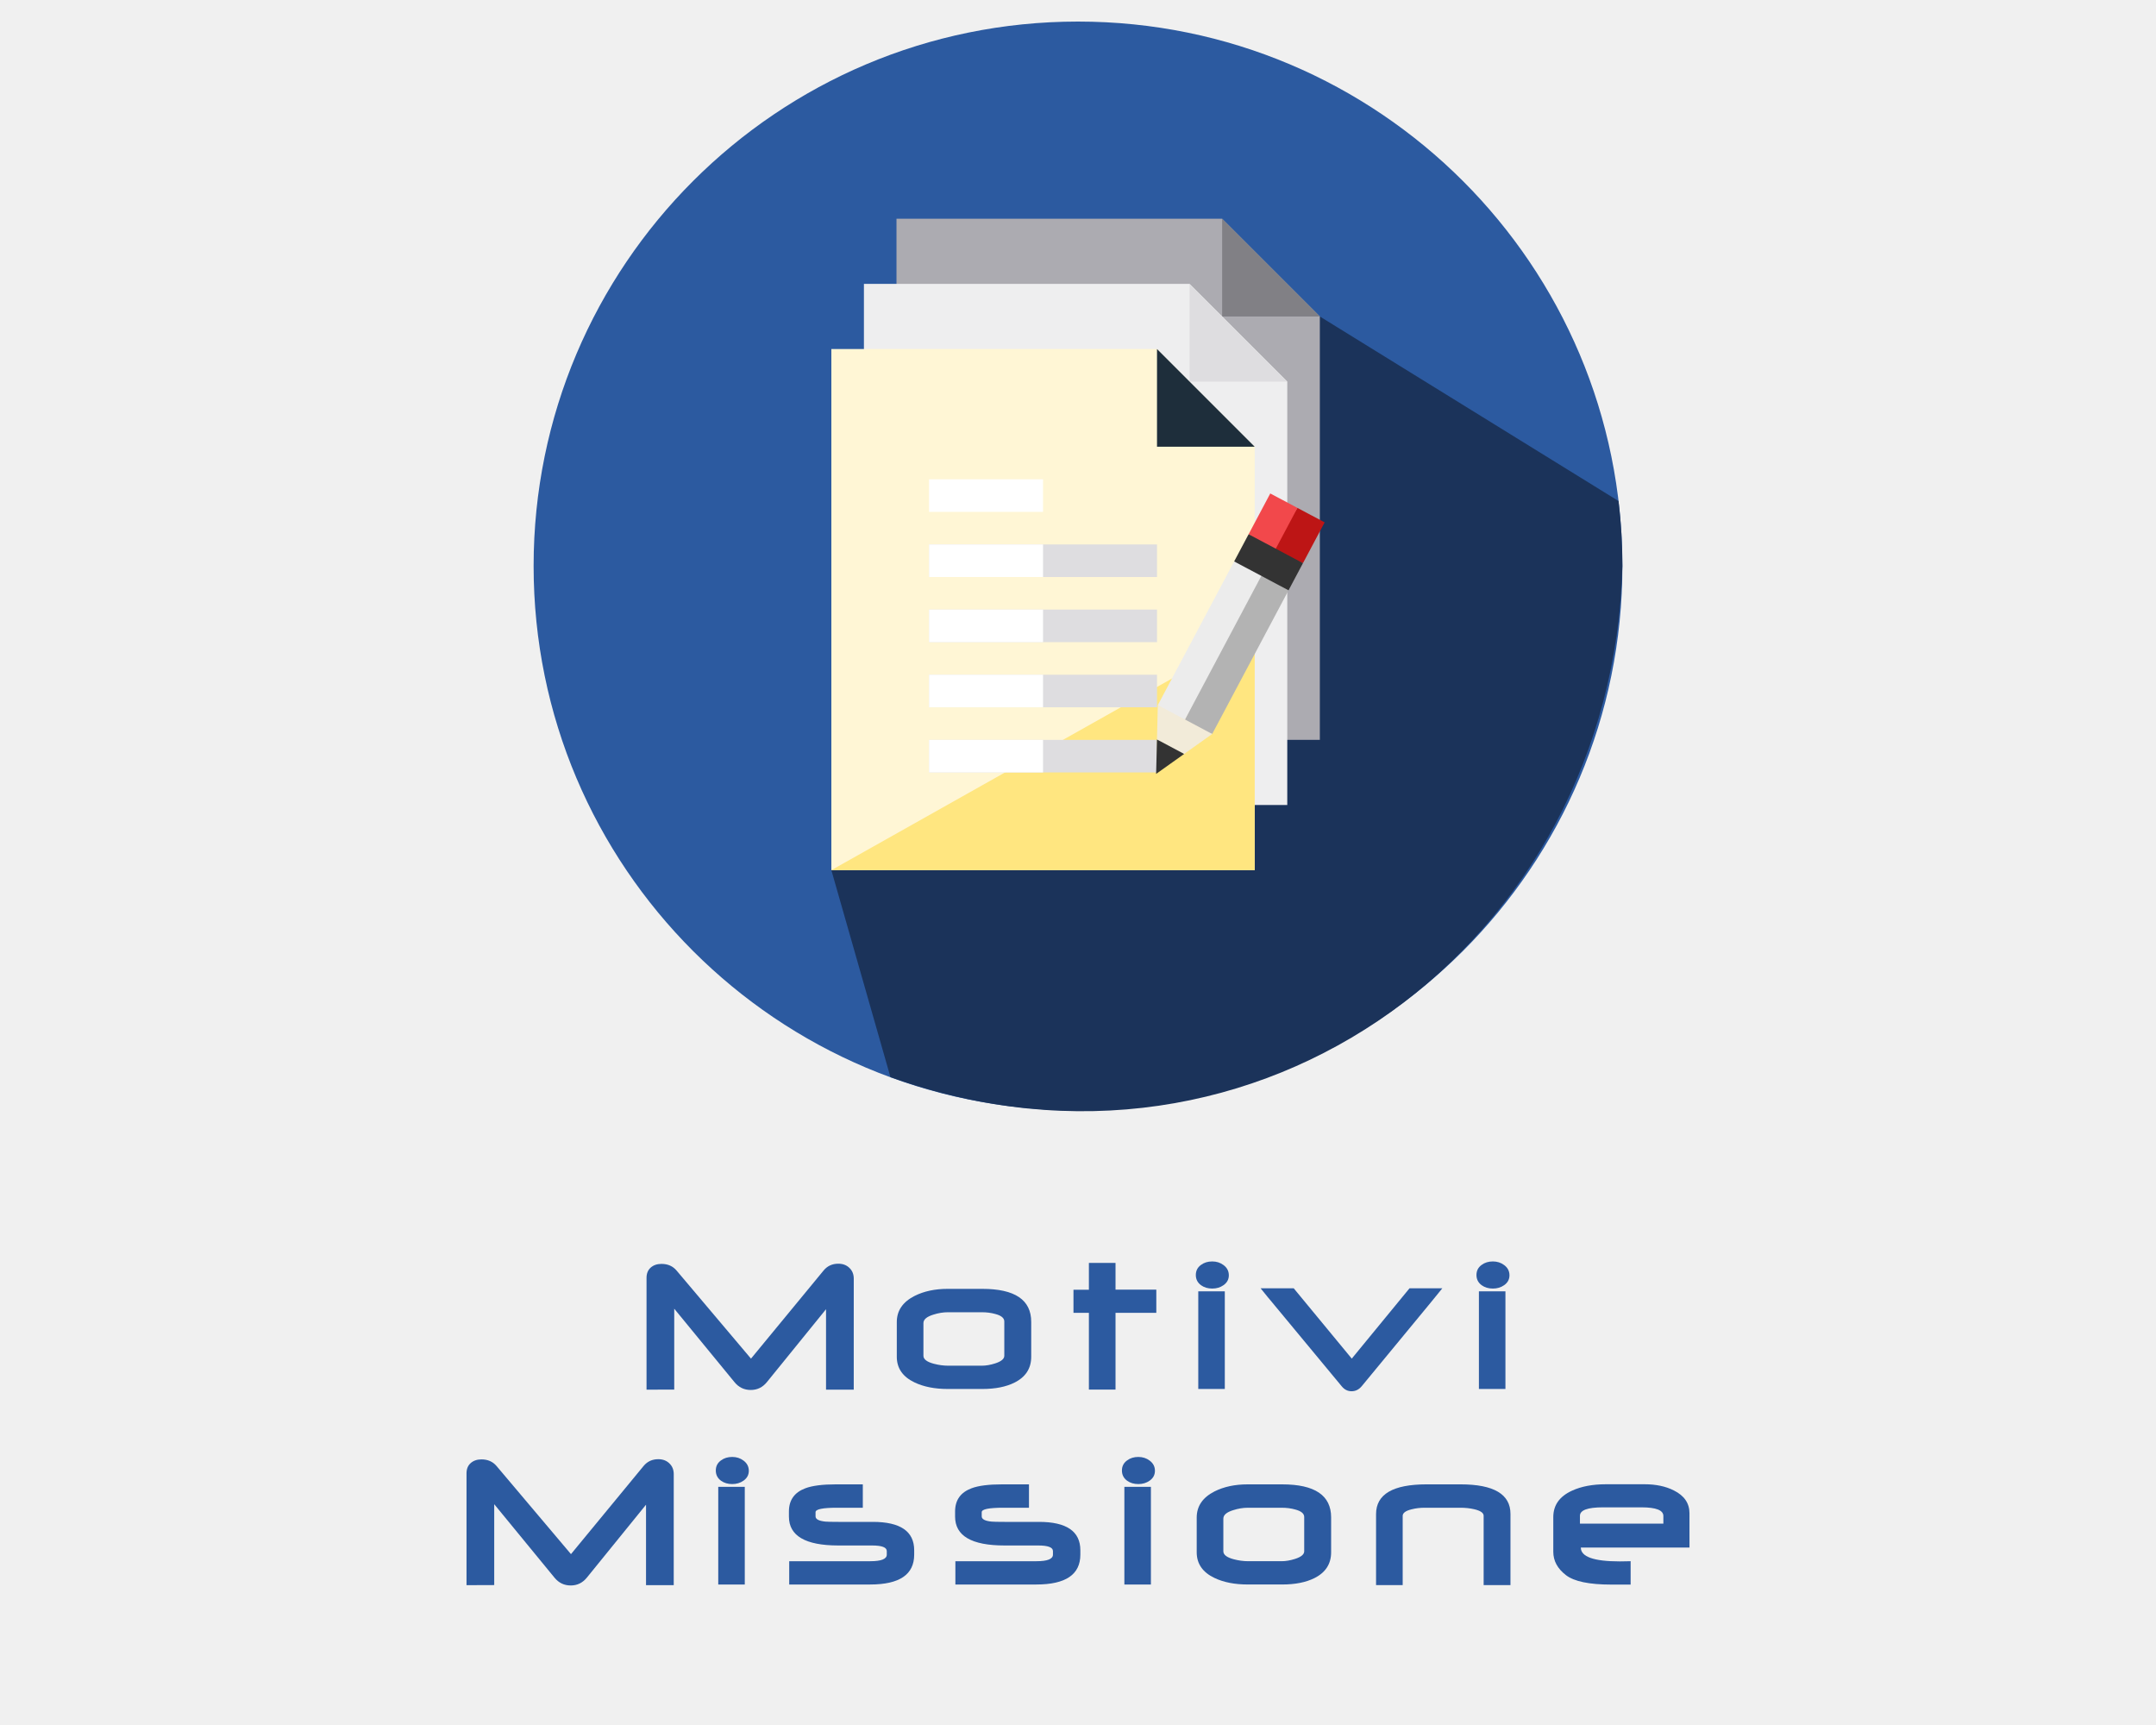
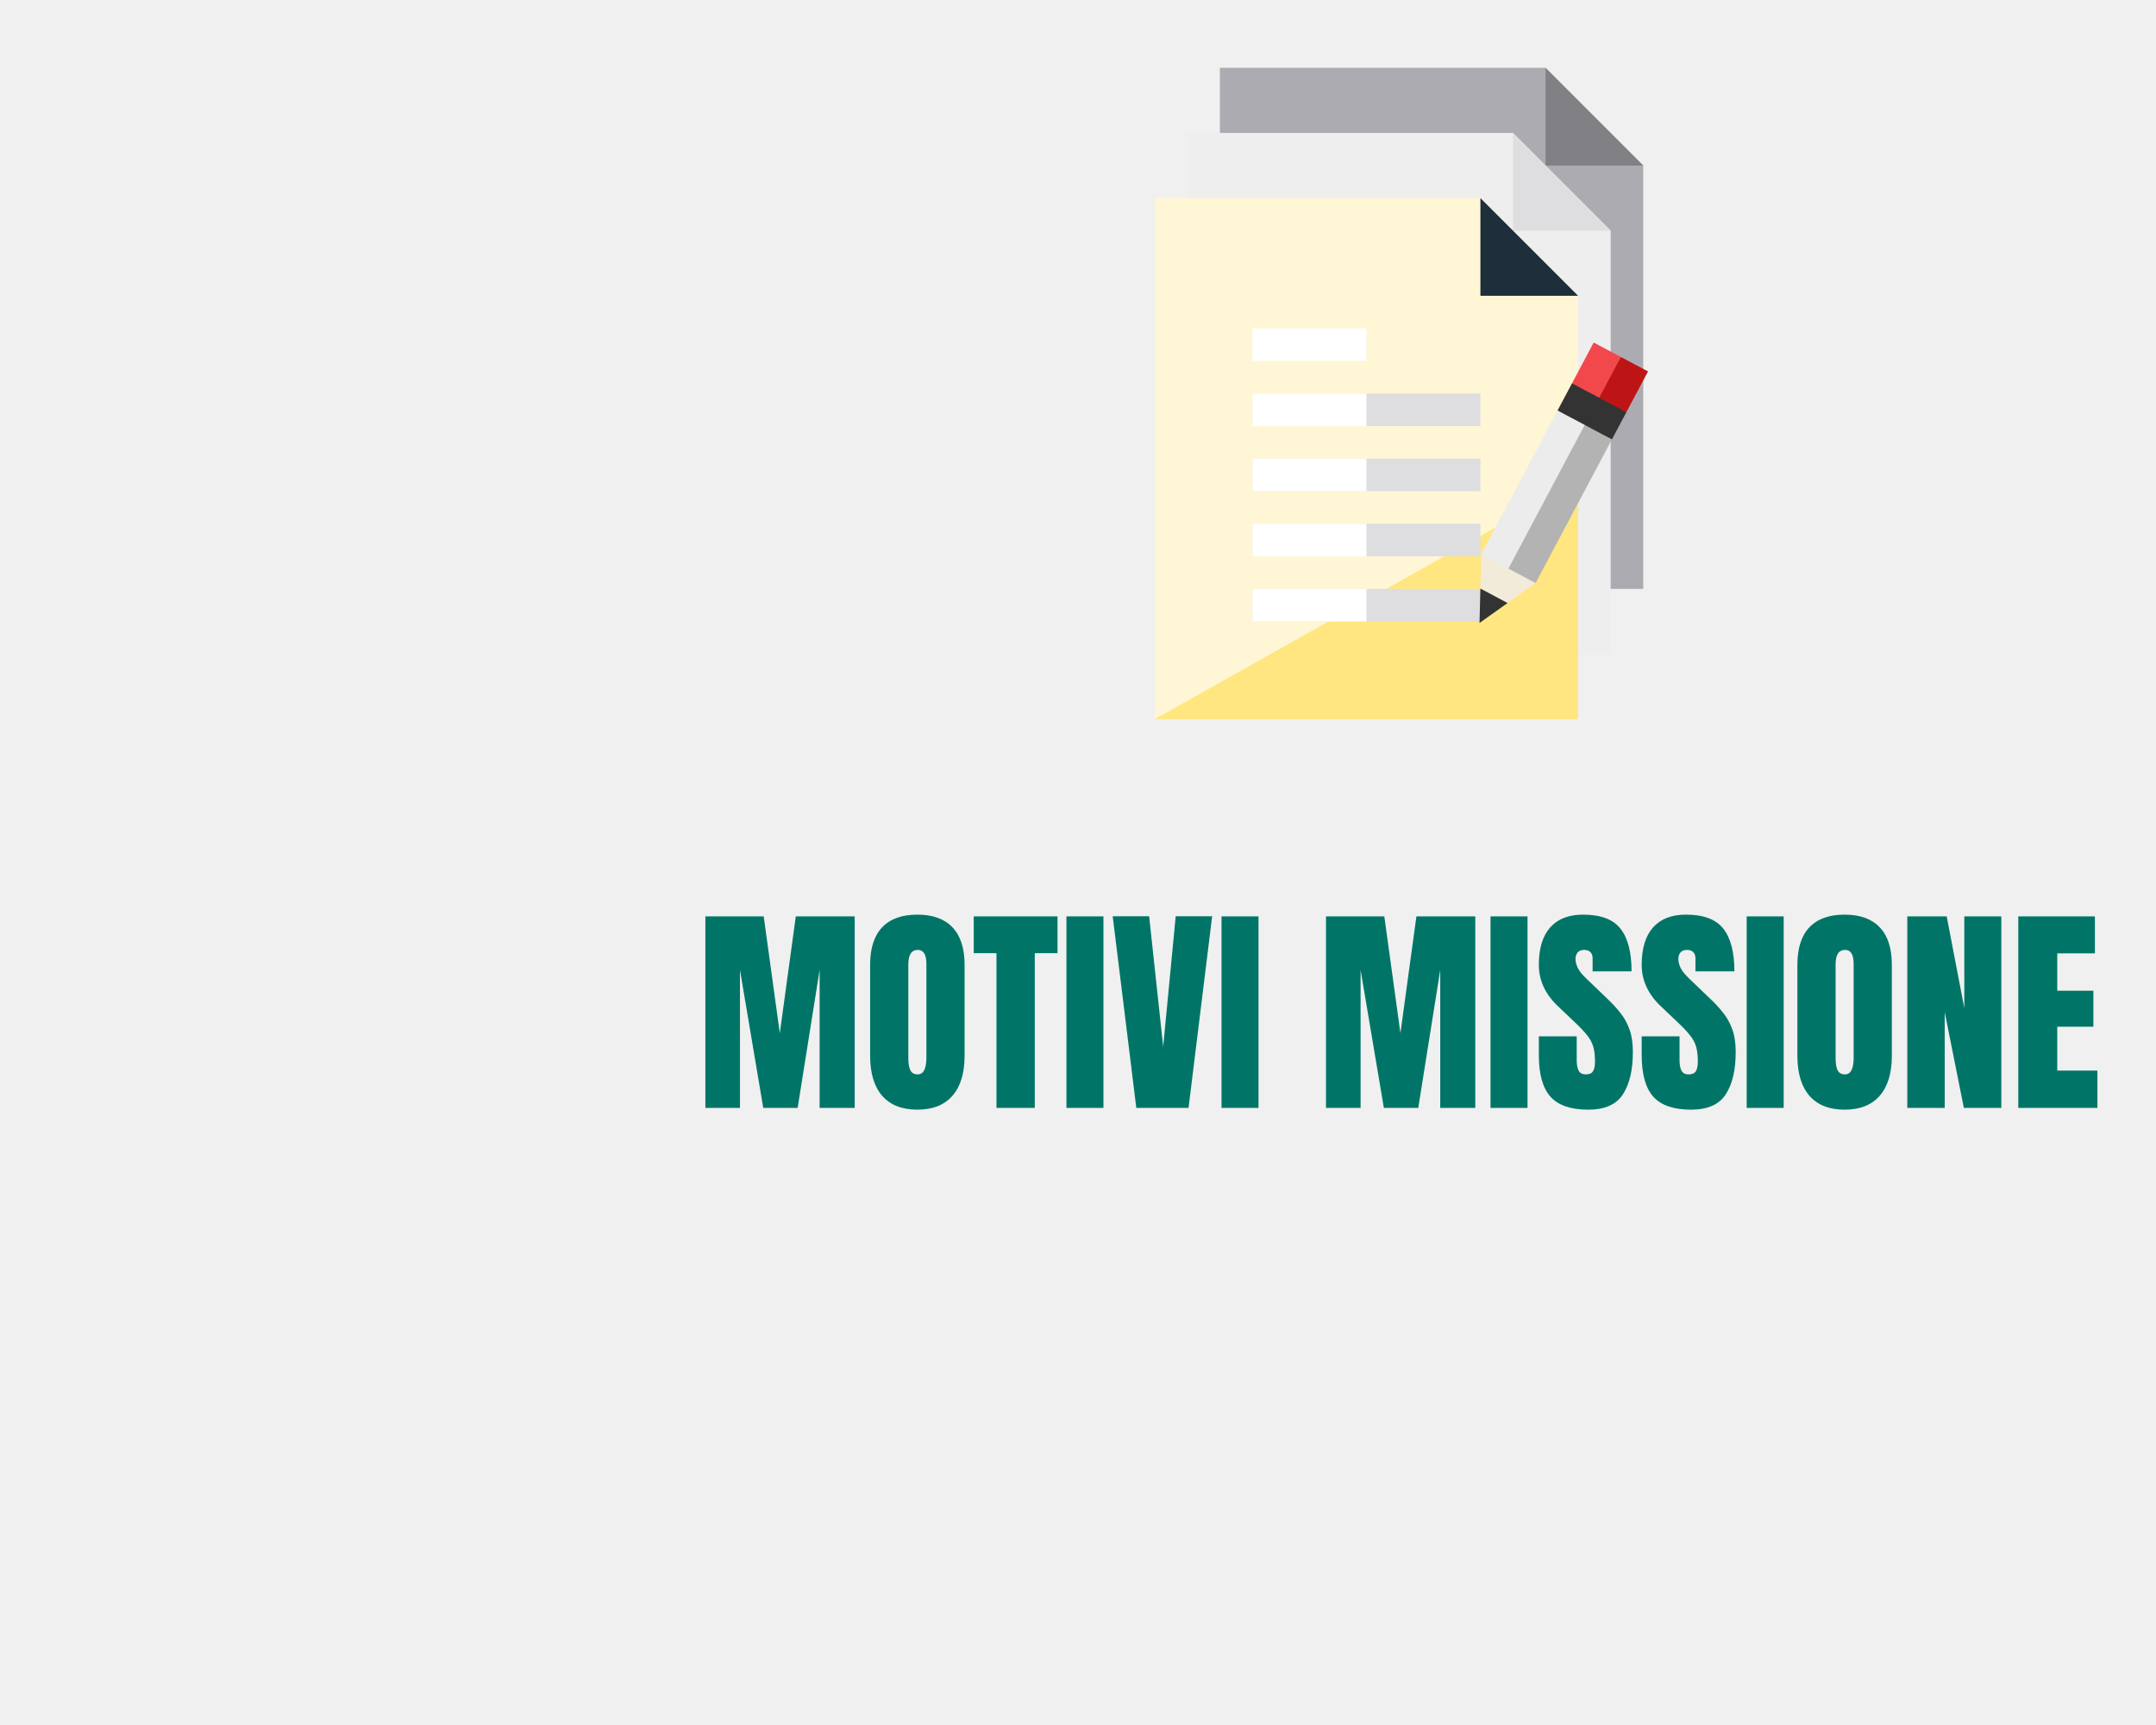
<svg xmlns="http://www.w3.org/2000/svg" version="1.1" id="Layer_1" x="0px" y="0px" viewBox="0 0 200 160" xml:space="preserve" width="200" height="160">
  <defs id="defs53">










	
	






		
		
		
	














	
	
	
	
	
	
	
	
	
	
	
	
	
	

</defs>
  <g id="g20">
</g>
  <g id="g22">
</g>
  <g id="g24">
</g>
  <g id="g26">
</g>
  <g id="g28">
</g>
  <g id="g30">
</g>
  <g id="g32">
</g>
  <g id="g34">
</g>
  <g id="g36">
</g>
  <g id="g38">
</g>
  <g id="g40">
</g>
  <g id="g42">
</g>
  <g id="g44">
</g>
  <g id="g46">
</g>
  <g id="g48">
</g>
  <g id="g20-0" transform="translate(-244.0268,19.04047)">
</g>
  <g id="g22-6" transform="translate(-244.0268,19.04047)">
</g>
  <g id="g24-1" transform="translate(-244.0268,19.04047)">
</g>
  <g id="g26-5" transform="translate(-244.0268,19.04047)">
</g>
  <g id="g28-5" transform="translate(-244.0268,19.04047)">
</g>
  <g id="g30-4" transform="translate(-244.0268,19.04047)">
</g>
  <g id="g32-7" transform="translate(-244.0268,19.04047)">
</g>
  <g id="g34-6" transform="translate(-244.0268,19.04047)">
</g>
  <g id="g36-5" transform="translate(-244.0268,19.04047)">
</g>
  <g id="g38-6" transform="translate(-244.0268,19.04047)">
</g>
  <g id="g40-9" transform="translate(-244.0268,19.04047)">
</g>
  <g id="g42-3" transform="translate(-244.0268,19.04047)">
</g>
  <g id="g44-7" transform="translate(-244.0268,19.04047)">
</g>
  <g id="g46-4" transform="translate(-244.0268,19.04047)">
</g>
  <g id="g48-5" transform="translate(-244.0268,19.04047)">
</g>
  <g id="g714" transform="translate(-894.2812,-113.6921)">
</g>
  <g id="g716" transform="translate(-894.2812,-113.6921)">
</g>
  <g id="g718" transform="translate(-894.2812,-113.6921)">
</g>
  <g id="g720" transform="translate(-894.2812,-113.6921)">
</g>
  <g id="g722" transform="translate(-894.2812,-113.6921)">
</g>
  <g id="g724" transform="translate(-894.2812,-113.6921)">
</g>
  <g id="g726" transform="translate(-894.2812,-113.6921)">
</g>
  <g id="g728" transform="translate(-894.2812,-113.6921)">
</g>
  <g id="g730" transform="translate(-894.2812,-113.6921)">
</g>
  <g id="g732" transform="translate(-894.2812,-113.6921)">
</g>
  <g id="g734" transform="translate(-894.2812,-113.6921)">
</g>
  <g id="g736" transform="translate(-894.2812,-113.6921)">
</g>
  <g id="g738" transform="translate(-894.2812,-113.6921)">
</g>
  <g id="g740" transform="translate(-894.2812,-113.6921)">
</g>
  <g id="g742" transform="translate(-894.2812,-113.6921)">
</g>
-   <g id="g15145">
-     <circle style="fill:#2c5aa0;fill-opacity:1;stroke-width:0.197" cx="100" cy="52.5" r="50.5" id="circle2" />
-     <path style="fill:#1b335a;fill-opacity:1;stroke-width:0.197" d="M 150.141,46.473 122.434,29.354 C 98.385,50.644 111.12,60.309 77.12,80.709 l 5.483,19.2 C 116.749,112.126 149.619,87.374 150.5,52.5 c 0,-2.04 -0.124,-4.051 -0.359,-6.027 z" id="path4" />
-     <g id="g15112">
-       <g id="g15082" transform="matrix(0.8885063,0,0,0.8885063,11.14937,3.853418)">
-         <g id="g11275" transform="matrix(1.203847,0,0,1.203847,153.1965,-69.2312)">
-           <g id="XMLID_808_" transform="matrix(0.1412139,0,0,0.1412139,-72.63989,72.87569)">
-             <polygon id="XMLID_75_" style="fill:#acabb1" points="290,0 350,60 350,320 90,320 90,0 " />
-             <polygon id="XMLID_809_" style="fill:#818085" points="350,60 290,60 290,0 " />
-           </g>
-           <g id="XMLID_810_" transform="matrix(0.1412139,0,0,0.1412139,-72.63989,72.87569)">
-             <polygon id="XMLID_72_" style="fill:#eeeeef" points="270,40 330,100 330,360 70,360 70,40 " />
-             <polygon id="XMLID_811_" style="fill:#dedde0" points="330,100 270,100 270,40 " />
-           </g>
-           <polygon id="XMLID_68_" style="fill:#fff6d5" points="250,80 310,140 310,400 50,400 50,80 " transform="matrix(0.1412139,0,0,0.1412139,-72.63989,72.87569)" />
-           <polygon id="XMLID_812_" style="fill:#ffe680" points="50,400 310,400 310,253.75 " transform="matrix(0.1412139,0,0,0.1412139,-72.63989,72.87569)" />
-           <rect id="XMLID_813_" x="-57.106" y="101.118" style="fill:#dedde0;stroke-width:0.141" width="19.77" height="2.824" />
-           <rect id="XMLID_814_" x="-57.106" y="106.767" style="fill:#dedde0;stroke-width:0.141" width="19.77" height="2.824" />
-           <rect id="XMLID_815_" x="-57.106" y="95.47" style="fill:#ffffff;stroke-width:0.141" width="9.885" height="2.824" />
-           <rect id="XMLID_816_" x="-57.106" y="101.118" style="fill:#ffffff;stroke-width:0.141" width="9.885" height="2.824" />
-           <rect id="XMLID_817_" x="-57.106" y="106.767" style="fill:#ffffff;stroke-width:0.141" width="9.885" height="2.824" />
-           <rect id="XMLID_818_" x="-57.106" y="112.416" style="fill:#dedde0;stroke-width:0.141" width="19.77" height="2.824" />
-           <rect id="XMLID_819_" x="-57.106" y="112.416" style="fill:#ffffff;stroke-width:0.141" width="9.885" height="2.824" />
-           <rect id="XMLID_820_" x="-57.106" y="118.064" style="fill:#dedde0;stroke-width:0.141" width="19.77" height="2.824" />
-           <rect id="XMLID_821_" x="-57.106" y="118.064" style="fill:#ffffff;stroke-width:0.141" width="9.885" height="2.824" />
-           <polygon id="XMLID_822_" style="fill:#1e2e3b" points="310,140 250,140 250,80 " transform="matrix(0.1412139,0,0,0.1412139,-72.63989,72.87569)" />
-           <polygon style="fill:#b3b3b3" points="142.441,464.524 87.044,424.954 345.817,150.364 393.29,213.665 " id="polygon11080" transform="matrix(0.0380214,-0.01163354,0.01163354,0.0380214,-43.3701,101.5486)" />
-           <polygon style="fill:#ececec" points="87.044,424.954 47.473,369.557 298.333,118.708 353.73,158.277 " id="polygon11082" transform="matrix(0.0380214,-0.01163354,0.01163354,0.0380214,-43.3701,101.5486)" />
-           <polygon style="fill:#bd1515" points="440.78,166.185 377.475,118.708 464.522,47.486 512,94.965 " id="polygon11084" transform="matrix(0.0380214,-0.01163354,0.01163354,0.0380214,-43.3701,101.5486)" />
-           <polygon style="fill:#f2484b" points="385.382,126.615 345.817,71.224 417.038,0.002 464.516,47.482 " id="polygon11086" transform="matrix(0.0380214,-0.01163354,0.01163354,0.0380214,-43.3701,101.5486)" />
-           <g id="g11092" transform="matrix(0.0380214,-0.01163354,0.01163354,0.0380214,-43.3701,101.5486)" style="fill:#333333">
-             <rect x="335.974" y="75.292" transform="matrix(-0.7071,0.7071,-0.7071,-0.7071,731.5841,-18.1559)" style="fill:#333333" width="67.157" height="134.292" id="rect11088" />
-             <polygon style="fill:#333333" points="0,511.998 23.736,440.776 63.305,448.692 71.22,488.261 " id="polygon11090" />
-           </g>
-           <polygon style="fill:#f2ebd9" points="23.736,440.776 71.22,488.261 142.441,464.524 47.473,369.557 " id="polygon11094" transform="matrix(0.0380214,-0.01163354,0.01163354,0.0380214,-43.3701,101.5486)" />
+   <g id="g11096" transform="matrix(0.09242855,-0.02476616,0.02476616,0.09242855,-126.4866,32.60595)">
+ </g>
+   <g id="g11098" transform="matrix(0.09242855,-0.02476616,0.02476616,0.09242855,-126.4866,32.60595)">
+ </g>
+   <g id="g11100" transform="matrix(0.09242855,-0.02476616,0.02476616,0.09242855,-126.4866,32.60595)">
+ </g>
+   <g id="g11102" transform="matrix(0.09242855,-0.02476616,0.02476616,0.09242855,-126.4866,32.60595)">
+ </g>
+   <g id="g11104" transform="matrix(0.09242855,-0.02476616,0.02476616,0.09242855,-126.4866,32.60595)">
+ </g>
+   <g id="g11106" transform="matrix(0.09242855,-0.02476616,0.02476616,0.09242855,-126.4866,32.60595)">
+ </g>
+   <g id="g11108" transform="matrix(0.09242855,-0.02476616,0.02476616,0.09242855,-126.4866,32.60595)">
+ </g>
+   <g id="g11110" transform="matrix(0.09242855,-0.02476616,0.02476616,0.09242855,-126.4866,32.60595)">
+ </g>
+   <g id="g11112" transform="matrix(0.09242855,-0.02476616,0.02476616,0.09242855,-126.4866,32.60595)">
+ </g>
+   <g id="g11114" transform="matrix(0.09242855,-0.02476616,0.02476616,0.09242855,-126.4866,32.60595)">
+ </g>
+   <g id="g11116" transform="matrix(0.09242855,-0.02476616,0.02476616,0.09242855,-126.4866,32.60595)">
+ </g>
+   <g id="g11118" transform="matrix(0.09242855,-0.02476616,0.02476616,0.09242855,-126.4866,32.60595)">
+ </g>
+   <g id="g11120" transform="matrix(0.09242855,-0.02476616,0.02476616,0.09242855,-126.4866,32.60595)">
+ </g>
+   <g id="g11122" transform="matrix(0.09242855,-0.02476616,0.02476616,0.09242855,-126.4866,32.60595)">
+ </g>
+   <g id="g11124" transform="matrix(0.09242855,-0.02476616,0.02476616,0.09242855,-126.4866,32.60595)">
+ </g>
+   <g id="g15112" transform="translate(30,-14)">
+     <g id="g15082" transform="matrix(0.8885063,0,0,0.8885063,11.14937,3.853418)">
+       <g id="g11275" transform="matrix(1.203847,0,0,1.203847,153.1965,-69.2312)">
+         <g id="XMLID_808_" transform="matrix(0.1412139,0,0,0.1412139,-72.63989,72.87569)">
+           <polygon id="XMLID_75_" style="fill:#acabb1" points="350,60 350,320 90,320 90,0 290,0 " />
+           <polygon id="XMLID_809_" style="fill:#818085" points="290,0 350,60 290,60 " />
        </g>
+         <g id="XMLID_810_" transform="matrix(0.1412139,0,0,0.1412139,-72.63989,72.87569)">
+           <polygon id="XMLID_72_" style="fill:#eeeeef" points="330,100 330,360 70,360 70,40 270,40 " />
+           <polygon id="XMLID_811_" style="fill:#dedde0" points="270,40 330,100 270,100 " />
+         </g>
+         <polygon id="XMLID_68_" style="fill:#fff6d5" points="310,140 310,400 50,400 50,80 250,80 " transform="matrix(0.1412139,0,0,0.1412139,-72.63989,72.87569)" />
+         <polygon id="XMLID_812_" style="fill:#ffe680" points="310,253.75 50,400 310,400 " transform="matrix(0.1412139,0,0,0.1412139,-72.63989,72.87569)" />
+         <rect id="XMLID_813_" x="-57.106" y="101.118" style="fill:#dedde0;stroke-width:0.141" width="19.77" height="2.824" />
+         <rect id="XMLID_814_" x="-57.106" y="106.767" style="fill:#dedde0;stroke-width:0.141" width="19.77" height="2.824" />
+         <rect id="XMLID_815_" x="-57.106" y="95.47" style="fill:#ffffff;stroke-width:0.141" width="9.885" height="2.824" />
+         <rect id="XMLID_816_" x="-57.106" y="101.118" style="fill:#ffffff;stroke-width:0.141" width="9.885" height="2.824" />
+         <rect id="XMLID_817_" x="-57.106" y="106.767" style="fill:#ffffff;stroke-width:0.141" width="9.885" height="2.824" />
+         <rect id="XMLID_818_" x="-57.106" y="112.416" style="fill:#dedde0;stroke-width:0.141" width="19.77" height="2.824" />
+         <rect id="XMLID_819_" x="-57.106" y="112.416" style="fill:#ffffff;stroke-width:0.141" width="9.885" height="2.824" />
+         <rect id="XMLID_820_" x="-57.106" y="118.064" style="fill:#dedde0;stroke-width:0.141" width="19.77" height="2.824" />
+         <rect id="XMLID_821_" x="-57.106" y="118.064" style="fill:#ffffff;stroke-width:0.141" width="9.885" height="2.824" />
+         <polygon id="XMLID_822_" style="fill:#1e2e3b" points="250,80 310,140 250,140 " transform="matrix(0.1412139,0,0,0.1412139,-72.63989,72.87569)" />
+         <polygon style="fill:#b3b3b3" points="345.817,150.364 393.29,213.665 142.441,464.524 87.044,424.954 " id="polygon11080" transform="matrix(0.0380214,-0.01163354,0.01163354,0.0380214,-43.3701,101.5486)" />
+         <polygon style="fill:#ececec" points="298.333,118.708 353.73,158.277 87.044,424.954 47.473,369.557 " id="polygon11082" transform="matrix(0.0380214,-0.01163354,0.01163354,0.0380214,-43.3701,101.5486)" />
+         <polygon style="fill:#bd1515" points="464.522,47.486 512,94.965 440.78,166.185 377.475,118.708 " id="polygon11084" transform="matrix(0.0380214,-0.01163354,0.01163354,0.0380214,-43.3701,101.5486)" />
+         <polygon style="fill:#f2484b" points="417.038,0.002 464.516,47.482 385.382,126.615 345.817,71.224 " id="polygon11086" transform="matrix(0.0380214,-0.01163354,0.01163354,0.0380214,-43.3701,101.5486)" />
+         <g id="g11092" transform="matrix(0.0380214,-0.01163354,0.01163354,0.0380214,-43.3701,101.5486)" style="fill:#333333">
+           <rect x="335.974" y="75.292" transform="matrix(-0.7071,0.7071,-0.7071,-0.7071,731.5841,-18.1559)" style="fill:#333333" width="67.157" height="134.292" id="rect11088" />
+           <polygon style="fill:#333333" points="63.305,448.692 71.22,488.261 0,511.998 23.736,440.776 " id="polygon11090" />
+         </g>
+         <polygon style="fill:#f2ebd9" points="142.441,464.524 47.473,369.557 23.736,440.776 71.22,488.261 " id="polygon11094" transform="matrix(0.0380214,-0.01163354,0.01163354,0.0380214,-43.3701,101.5486)" />
      </g>
    </g>
  </g>
-   <g id="g11096" transform="matrix(0.09242855,-0.02476616,0.02476616,0.09242855,-126.4866,32.60595)">
- </g>
-   <g id="g11098" transform="matrix(0.09242855,-0.02476616,0.02476616,0.09242855,-126.4866,32.60595)">
- </g>
-   <g id="g11100" transform="matrix(0.09242855,-0.02476616,0.02476616,0.09242855,-126.4866,32.60595)">
- </g>
-   <g id="g11102" transform="matrix(0.09242855,-0.02476616,0.02476616,0.09242855,-126.4866,32.60595)">
- </g>
-   <g id="g11104" transform="matrix(0.09242855,-0.02476616,0.02476616,0.09242855,-126.4866,32.60595)">
- </g>
-   <g id="g11106" transform="matrix(0.09242855,-0.02476616,0.02476616,0.09242855,-126.4866,32.60595)">
- </g>
-   <g id="g11108" transform="matrix(0.09242855,-0.02476616,0.02476616,0.09242855,-126.4866,32.60595)">
- </g>
-   <g id="g11110" transform="matrix(0.09242855,-0.02476616,0.02476616,0.09242855,-126.4866,32.60595)">
- </g>
-   <g id="g11112" transform="matrix(0.09242855,-0.02476616,0.02476616,0.09242855,-126.4866,32.60595)">
- </g>
-   <g id="g11114" transform="matrix(0.09242855,-0.02476616,0.02476616,0.09242855,-126.4866,32.60595)">
- </g>
-   <g id="g11116" transform="matrix(0.09242855,-0.02476616,0.02476616,0.09242855,-126.4866,32.60595)">
- </g>
-   <g id="g11118" transform="matrix(0.09242855,-0.02476616,0.02476616,0.09242855,-126.4866,32.60595)">
- </g>
-   <g id="g11120" transform="matrix(0.09242855,-0.02476616,0.02476616,0.09242855,-126.4866,32.60595)">
- </g>
-   <g id="g11122" transform="matrix(0.09242855,-0.02476616,0.02476616,0.09242855,-126.4866,32.60595)">
- </g>
-   <g id="g11124" transform="matrix(0.09242855,-0.02476616,0.02476616,0.09242855,-126.4866,32.60595)">
- </g>
-   <g id="g11671">
-     <path d="m 79.197,128.898 h -2.57 v -7.465 l -5.487,6.763 q -0.592,0.729 -1.495,0.729 -0.921,0 -1.513,-0.729 l -5.587,-6.809 v 7.501 l -2.57,0.009 v -10.372 q 0,-0.602 0.383,-0.948 0.392,-0.346 1.003,-0.346 0.884,0 1.404,0.62 l 6.9,8.167 6.736,-8.176 q 0.52,-0.629 1.367,-0.629 0.629,0 1.03,0.392 0.401,0.383 0.401,1.003 z" id="path11477" style="font-size:18.667px;font-family:Neuropolitical;-inkscape-font-specification:Neuropolitical;letter-spacing:3px;fill:#2c5aa0;stroke-width:2;stroke-linecap:round;stroke-linejoin:round" />
-     <path d="m 95.66,125.844 q 0,1.622 -1.549,2.397 -1.185,0.592 -2.99,0.592 h -3.199 q -1.805,0 -3.072,-0.602 -1.659,-0.784 -1.659,-2.388 v -3.217 q 0,-1.586 1.65,-2.424 1.303,-0.656 3.072,-0.656 h 3.208 q 4.539,0 4.539,3.062 z m -2.497,-0.091 v -3.181 q 0,-0.474 -0.829,-0.693 -0.574,-0.164 -1.267,-0.164 h -3.126 q -0.665,0 -1.349,0.219 -0.93,0.283 -0.93,0.784 v 3.035 q 0,0.483 0.957,0.738 0.684,0.182 1.331,0.182 h 3.126 q 0.565,0 1.23,-0.21 0.857,-0.273 0.857,-0.711 z" id="path11474" style="font-size:18.667px;font-family:Neuropolitical;-inkscape-font-specification:Neuropolitical;letter-spacing:3px;fill:#2c5aa0;stroke-width:2;stroke-linecap:round;stroke-linejoin:round" />
-     <path d="m 107.264,121.77 h -3.783 v 7.119 h -2.47 v -7.119 h -1.431 v -2.142 h 1.431 v -2.488 h 2.47 v 2.479 h 3.783 z" id="path11471" style="font-size:18.667px;font-family:Neuropolitical;-inkscape-font-specification:Neuropolitical;letter-spacing:3px;fill:#2c5aa0;stroke-width:2;stroke-linecap:round;stroke-linejoin:round" />
-     <path d="m 113.992,118.288 q 0,0.574 -0.501,0.921 -0.438,0.31 -1.039,0.31 -0.611,0 -1.039,-0.31 -0.483,-0.355 -0.483,-0.948 0,-0.592 0.483,-0.939 0.428,-0.319 1.039,-0.319 0.602,0 1.048,0.337 0.492,0.365 0.492,0.948 z m -0.374,10.546 h -2.461 v -9.06 h 2.461 z" id="path11468" style="font-size:18.667px;font-family:Neuropolitical;-inkscape-font-specification:Neuropolitical;letter-spacing:3px;fill:#2c5aa0;stroke-width:2;stroke-linecap:round;stroke-linejoin:round" />
-     <path d="m 133.799,119.491 q -0.064,0.091 -1.112,1.367 l -6.362,7.711 q -0.392,0.474 -0.948,0.474 -0.538,0 -0.911,-0.456 l -6.408,-7.729 q -0.383,-0.447 -1.121,-1.367 h 3.072 l 5.387,6.526 5.359,-6.526 z" id="path11465" style="font-size:18.667px;font-family:Neuropolitical;-inkscape-font-specification:Neuropolitical;letter-spacing:3px;fill:#2c5aa0;stroke-width:2;stroke-linecap:round;stroke-linejoin:round" />
-     <path d="m 140.025,118.288 q 0,0.574 -0.501,0.921 -0.438,0.31 -1.039,0.31 -0.611,0 -1.039,-0.31 -0.483,-0.355 -0.483,-0.948 0,-0.592 0.483,-0.939 0.428,-0.319 1.039,-0.319 0.602,0 1.048,0.337 0.492,0.365 0.492,0.948 z m -0.374,10.546 h -2.461 v -9.06 h 2.461 z" id="path11462" style="font-size:18.667px;font-family:Neuropolitical;-inkscape-font-specification:Neuropolitical;letter-spacing:3px;fill:#2c5aa0;stroke-width:2;stroke-linecap:round;stroke-linejoin:round" />
-     <path d="M 62.498,147.031 H 59.928 v -7.465 l -5.487,6.763 q -0.592,0.729 -1.495,0.729 -0.921,0 -1.513,-0.729 l -5.587,-6.809 v 7.501 l -2.57,0.009 v -10.372 q 0,-0.602 0.383,-0.948 0.392,-0.346 1.003,-0.346 0.884,0 1.404,0.62 l 6.9,8.167 6.736,-8.176 q 0.52,-0.629 1.367,-0.629 0.629,0 1.03,0.392 0.401,0.383 0.401,1.003 z" id="path11534" style="font-size:18.667px;font-family:Neuropolitical;-inkscape-font-specification:Neuropolitical;letter-spacing:3px;fill:#2c5aa0;stroke-width:2;stroke-linecap:round;stroke-linejoin:round" />
-     <path d="m 69.463,136.422 q 0,0.574 -0.501,0.921 -0.438,0.31 -1.039,0.31 -0.611,0 -1.039,-0.31 -0.483,-0.355 -0.483,-0.948 0,-0.592 0.483,-0.939 0.428,-0.319 1.039,-0.319 0.602,0 1.048,0.337 0.492,0.365 0.492,0.948 z m -0.374,10.546 h -2.461 v -9.06 h 2.461 z" id="path11531" style="font-size:18.667px;font-family:Neuropolitical;-inkscape-font-specification:Neuropolitical;letter-spacing:3px;fill:#2c5aa0;stroke-width:2;stroke-linecap:round;stroke-linejoin:round" />
-     <path d="m 84.804,144.197 q 0,2.771 -4.083,2.771 h -7.51 v -2.16 h 7.52 q 1.531,0 1.531,-0.611 v -0.328 q 0,-0.52 -1.367,-0.52 h -3.126 q -4.585,0 -4.585,-2.68 v -0.474 q 0,-1.577 1.522,-2.151 0.957,-0.365 2.853,-0.365 h 2.479 v 2.169 h -2.397 q -1.987,0 -1.987,0.41 v 0.392 q 0,0.392 0.911,0.483 0.246,0.027 1.212,0.027 h 3.19 q 3.837,0 3.837,2.634 z" id="path11528" style="font-size:18.667px;font-family:Neuropolitical;-inkscape-font-specification:Neuropolitical;letter-spacing:3px;fill:#2c5aa0;stroke-width:2;stroke-linecap:round;stroke-linejoin:round" />
-     <path d="m 100.218,144.197 q 0,2.771 -4.083,2.771 h -7.51 v -2.16 h 7.52 q 1.531,0 1.531,-0.611 v -0.328 q 0,-0.52 -1.367,-0.52 h -3.126 q -4.585,0 -4.585,-2.68 v -0.474 q 0,-1.577 1.522,-2.151 0.957,-0.365 2.853,-0.365 h 2.479 v 2.169 h -2.397 q -1.987,0 -1.987,0.41 v 0.392 q 0,0.392 0.911,0.483 0.246,0.027 1.212,0.027 h 3.19 q 3.837,0 3.837,2.634 z" id="path11525" style="font-size:18.667px;font-family:Neuropolitical;-inkscape-font-specification:Neuropolitical;letter-spacing:3px;fill:#2c5aa0;stroke-width:2;stroke-linecap:round;stroke-linejoin:round" />
-     <path d="m 107.137,136.422 q 0,0.574 -0.501,0.921 -0.438,0.31 -1.039,0.31 -0.611,0 -1.039,-0.31 -0.483,-0.355 -0.483,-0.948 0,-0.592 0.483,-0.939 0.428,-0.319 1.039,-0.319 0.602,0 1.048,0.337 0.492,0.365 0.492,0.948 z m -0.374,10.546 h -2.461 v -9.06 h 2.461 z" id="path11522" style="font-size:18.667px;font-family:Neuropolitical;-inkscape-font-specification:Neuropolitical;letter-spacing:3px;fill:#2c5aa0;stroke-width:2;stroke-linecap:round;stroke-linejoin:round" />
-     <path d="m 123.481,143.978 q 0,1.622 -1.549,2.397 -1.185,0.592 -2.99,0.592 h -3.199 q -1.805,0 -3.072,-0.602 -1.659,-0.784 -1.659,-2.388 v -3.217 q 0,-1.586 1.65,-2.424 1.303,-0.656 3.072,-0.656 h 3.208 q 4.539,0 4.539,3.063 z m -2.497,-0.091 v -3.181 q 0,-0.474 -0.829,-0.693 -0.574,-0.164 -1.267,-0.164 h -3.126 q -0.665,0 -1.349,0.219 -0.93,0.283 -0.93,0.784 v 3.035 q 0,0.483 0.957,0.738 0.684,0.182 1.331,0.182 h 3.126 q 0.565,0 1.23,-0.21 0.857,-0.273 0.857,-0.711 z" id="path11519" style="font-size:18.667px;font-family:Neuropolitical;-inkscape-font-specification:Neuropolitical;letter-spacing:3px;fill:#2c5aa0;stroke-width:2;stroke-linecap:round;stroke-linejoin:round" />
-     <path d="m 140.117,147.022 h -2.488 v -6.426 q 0,-0.41 -0.884,-0.611 -0.592,-0.137 -1.267,-0.137 h -3.318 q -0.647,0 -1.212,0.146 -0.829,0.201 -0.829,0.611 v 6.417 h -2.47 v -6.581 q 0,-2.762 4.685,-2.762 h 3.145 q 4.639,0 4.639,2.744 z" id="path11516" style="font-size:18.667px;font-family:Neuropolitical;-inkscape-font-specification:Neuropolitical;letter-spacing:3px;fill:#2c5aa0;stroke-width:2;stroke-linecap:round;stroke-linejoin:round" />
-     <path d="m 156.725,143.54 h -10.081 q 0,1.285 3.618,1.285 0.237,0 0.574,-0.009 0.337,-0.009 0.428,-0.009 v 2.169 h -1.796 q -3.072,0 -4.202,-0.875 -1.176,-0.902 -1.176,-2.169 v -3.217 q 0,-1.65 1.723,-2.443 1.294,-0.602 3.163,-0.602 h 3.591 q 1.568,0 2.707,0.574 1.449,0.72 1.449,2.124 z m -2.424,-2.215 v -0.711 q 0,-0.802 -2.023,-0.802 h -3.591 q -2.124,0 -2.124,0.784 v 0.729 z" id="path11513" style="font-size:18.667px;font-family:Neuropolitical;-inkscape-font-specification:Neuropolitical;letter-spacing:3px;fill:#2c5aa0;stroke-width:2;stroke-linecap:round;stroke-linejoin:round" />
-   </g>
+   <path d="M 65.433,102.763 V 84.996 h 5.411 l 1.494,10.832 1.484,-10.832 h 5.461 v 17.767 h -3.251 v -12.8 l -2.039,12.8 h -3.19 l -2.16,-12.8 v 12.8 z m 19.665,0.162 q -2.13,0 -3.261,-1.282 -1.121,-1.292 -1.121,-3.725 v -8.439 q 0,-2.281 1.11,-3.463 1.121,-1.181 3.271,-1.181 2.15,0 3.261,1.181 1.121,1.181 1.121,3.463 v 8.439 q 0,2.433 -1.131,3.725 -1.121,1.282 -3.251,1.282 z m 0.03,-3.271 q 0.808,0 0.808,-1.565 v -8.671 q 0,-1.312 -0.787,-1.312 -0.888,0 -0.888,1.343 v 8.661 q 0,0.828 0.202,1.191 0.202,0.353 0.666,0.353 z m 7.309,3.109 V 88.408 h -2.11 v -3.412 h 7.773 v 3.412 h -2.11 v 14.355 z m 6.491,0 V 84.996 h 3.432 v 17.767 z m 6.481,0 -2.191,-17.777 h 3.382 l 1.302,12.094 1.161,-12.094 h 3.382 l -2.191,17.777 z m 7.904,0 V 84.996 h 3.432 v 17.767 z m 9.691,0 V 84.996 h 5.411 l 1.494,10.832 1.484,-10.832 h 5.461 v 17.767 h -3.251 v -12.8 l -2.039,12.8 h -3.19 l -2.16,-12.8 v 12.8 z m 15.263,0 V 84.996 h 3.432 v 17.767 z m 9.065,0.162 q -2.433,0 -3.513,-1.211 -1.07,-1.211 -1.07,-3.856 v -1.736 h 3.513 v 2.221 q 0,0.616 0.182,0.969 0.192,0.343 0.656,0.343 0.485,0 0.666,-0.283 0.192,-0.283 0.192,-0.929 0,-0.818 -0.162,-1.363 -0.162,-0.555 -0.565,-1.05 -0.394,-0.505 -1.1,-1.171 l -1.595,-1.514 q -1.787,-1.686 -1.787,-3.856 0,-2.271 1.05,-3.463 1.06,-1.191 3.059,-1.191 2.443,0 3.463,1.302 1.03,1.302 1.03,3.957 h -3.614 v -1.221 q 0,-0.363 -0.212,-0.565 -0.202,-0.202 -0.555,-0.202 -0.424,0 -0.626,0.242 -0.192,0.232 -0.192,0.606 0,0.374 0.202,0.808 0.202,0.434 0.797,0.999 l 2.049,1.968 q 0.616,0.586 1.131,1.242 0.515,0.646 0.828,1.514 0.313,0.858 0.313,2.1 0,2.504 -0.929,3.927 -0.919,1.413 -3.21,1.413 z m 9.54,0 q -2.433,0 -3.513,-1.211 -1.07,-1.211 -1.07,-3.856 v -1.736 h 3.513 v 2.221 q 0,0.616 0.182,0.969 0.192,0.343 0.656,0.343 0.485,0 0.666,-0.283 0.192,-0.283 0.192,-0.929 0,-0.818 -0.162,-1.363 -0.162,-0.555 -0.565,-1.05 -0.394,-0.505 -1.1,-1.171 l -1.595,-1.514 q -1.787,-1.686 -1.787,-3.856 0,-2.271 1.05,-3.463 1.06,-1.191 3.059,-1.191 2.443,0 3.463,1.302 1.03,1.302 1.03,3.957 h -3.614 v -1.221 q 0,-0.363 -0.212,-0.565 -0.202,-0.202 -0.555,-0.202 -0.424,0 -0.626,0.242 -0.192,0.232 -0.192,0.606 0,0.374 0.202,0.808 0.202,0.434 0.797,0.999 l 2.049,1.968 q 0.616,0.586 1.131,1.242 0.515,0.646 0.828,1.514 0.313,0.858 0.313,2.1 0,2.504 -0.929,3.927 -0.919,1.413 -3.21,1.413 z m 5.158,-0.162 V 84.996 h 3.432 v 17.767 z m 9.085,0.162 q -2.13,0 -3.261,-1.282 -1.121,-1.292 -1.121,-3.725 v -8.439 q 0,-2.281 1.11,-3.463 1.121,-1.181 3.271,-1.181 2.15,0 3.261,1.181 1.121,1.181 1.121,3.463 v 8.439 q 0,2.433 -1.131,3.725 -1.121,1.282 -3.251,1.282 z m 0.03,-3.271 q 0.808,0 0.808,-1.565 v -8.671 q 0,-1.312 -0.787,-1.312 -0.888,0 -0.888,1.343 v 8.661 q 0,0.828 0.202,1.191 0.202,0.353 0.666,0.353 z m 5.784,3.109 V 84.996 h 3.654 l 1.635,8.51 v -8.51 h 3.432 v 17.767 h -3.473 l -1.777,-8.883 v 8.883 z m 10.297,0 V 84.996 h 7.107 v 3.432 h -3.493 v 3.463 h 3.352 v 3.341 h -3.352 v 4.068 h 3.725 v 3.463 z" id="path2" style="font-size:20.674px;font-family:Anton;-inkscape-font-specification:Anton;letter-spacing:0px;fill:#007567;stroke-width:1.723" aria-label="MOTIVI MISSIONE" />
</svg>
